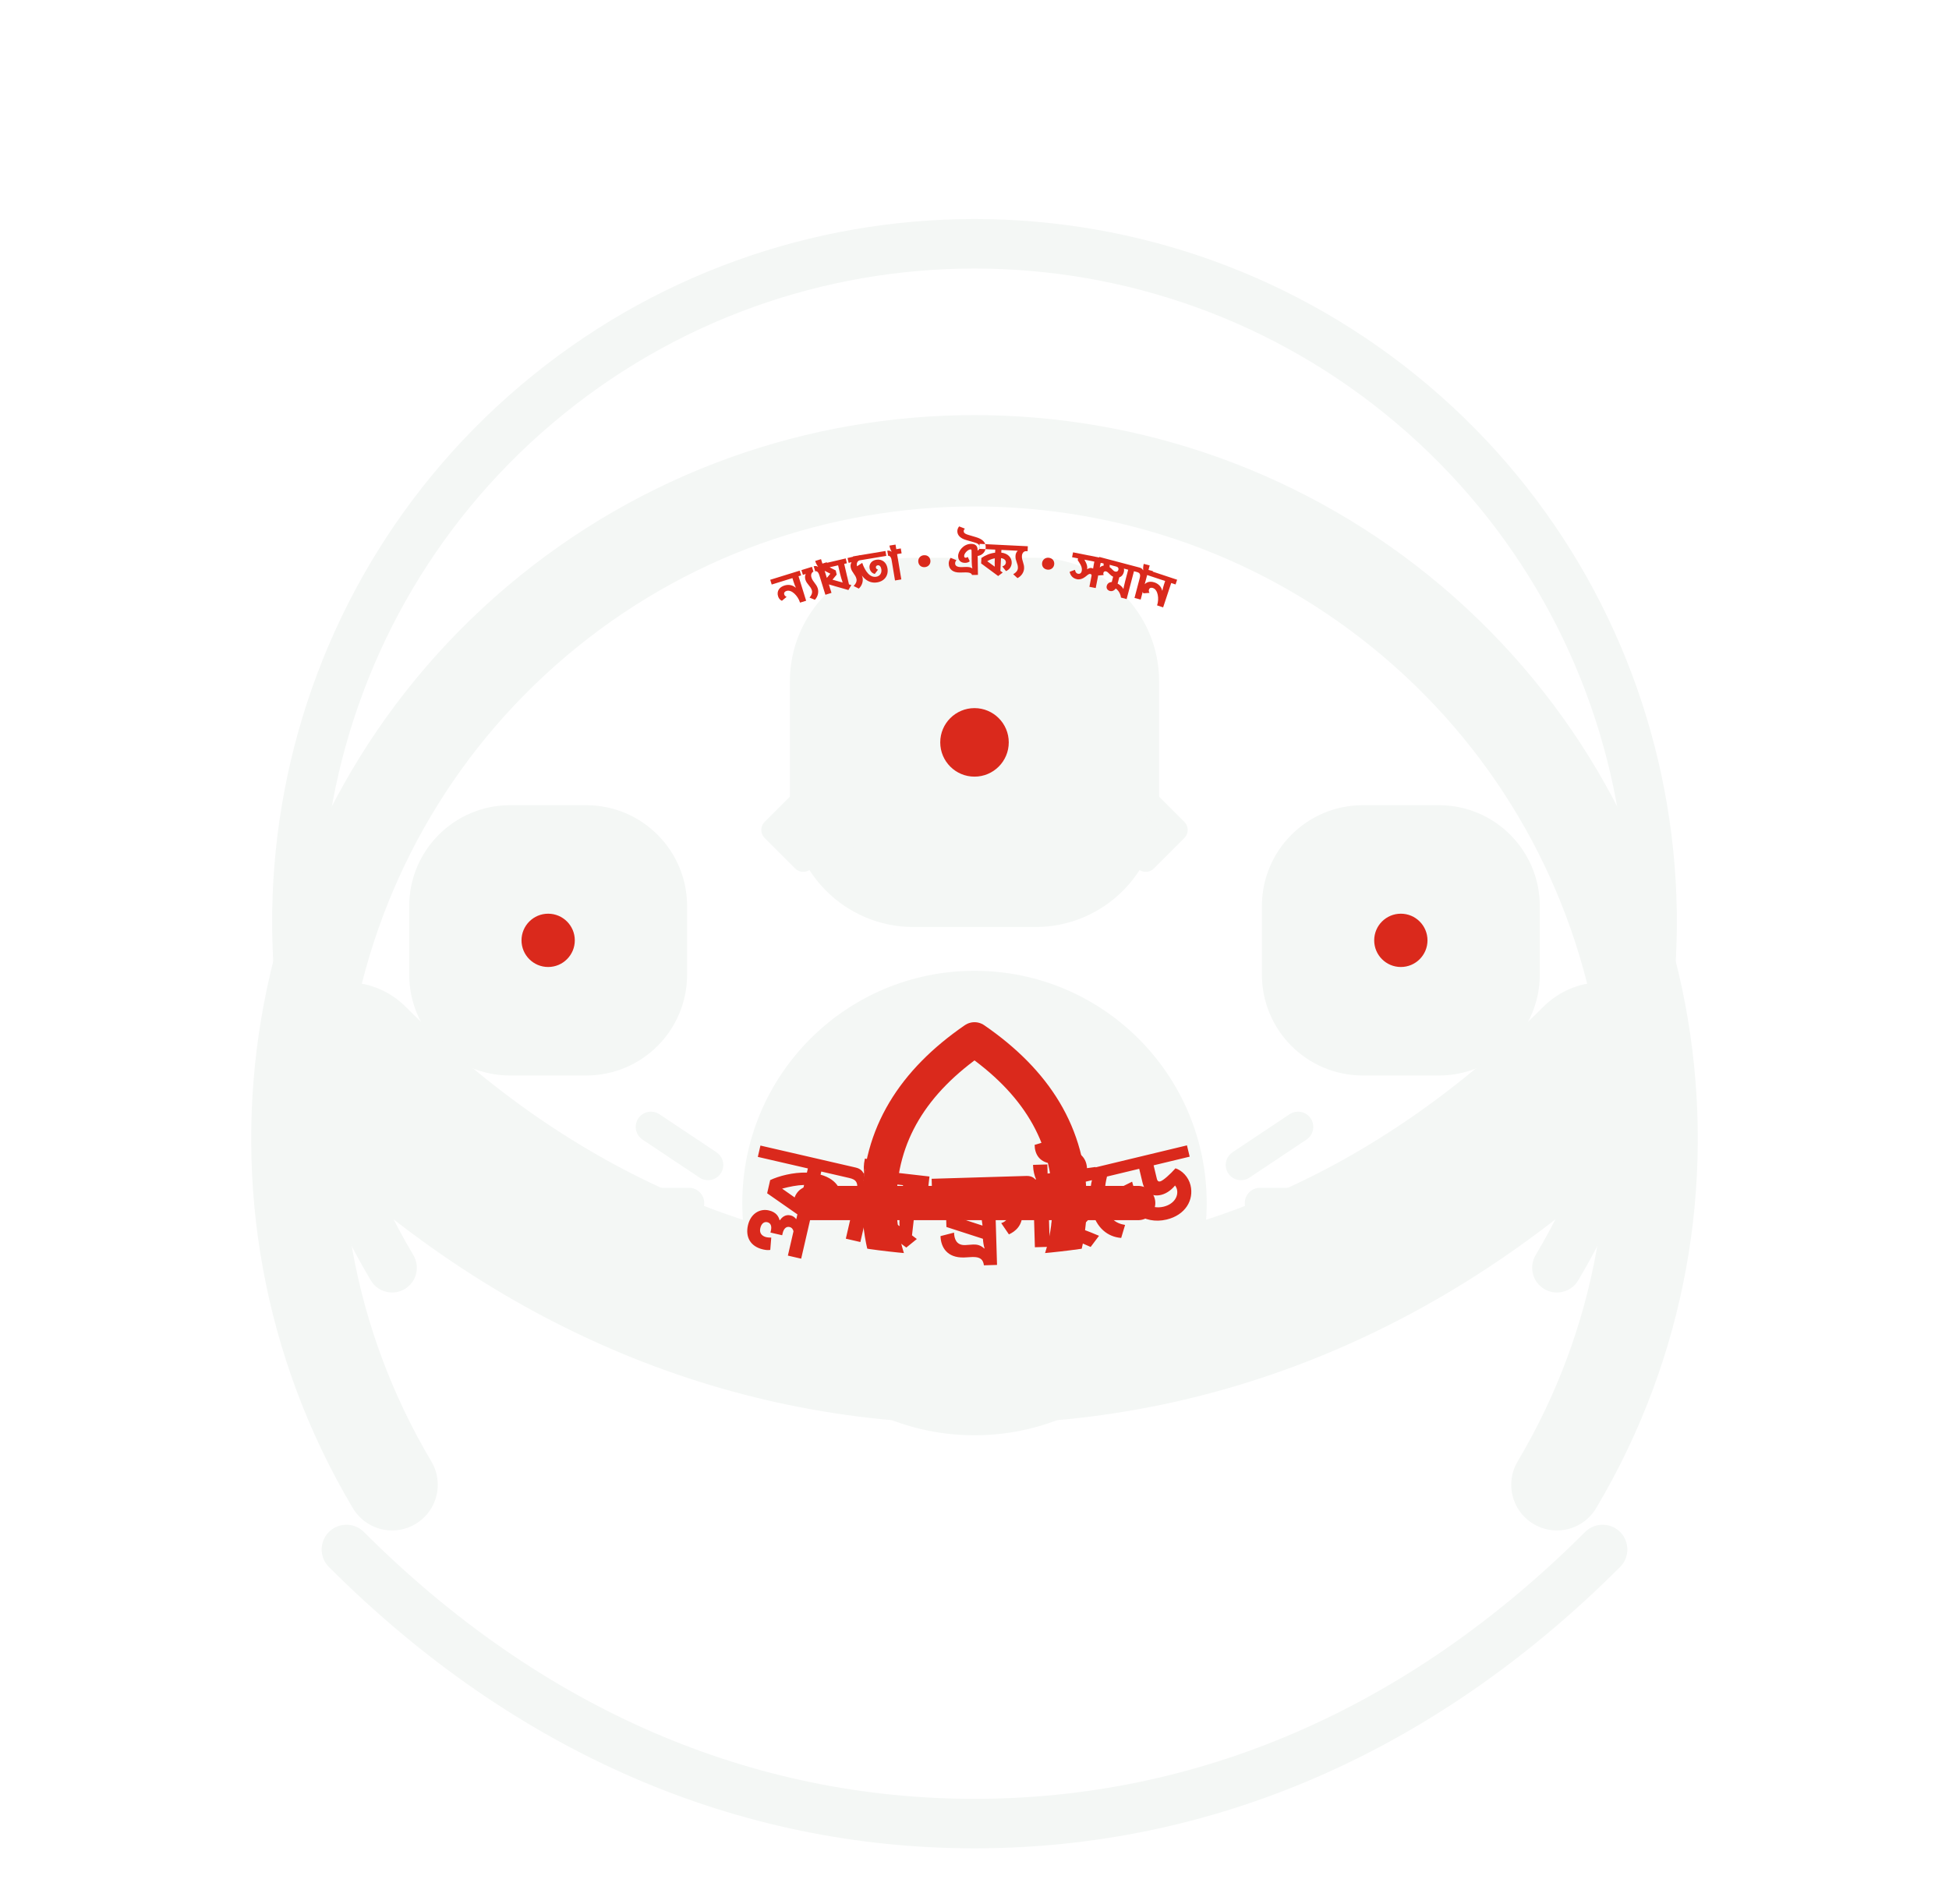
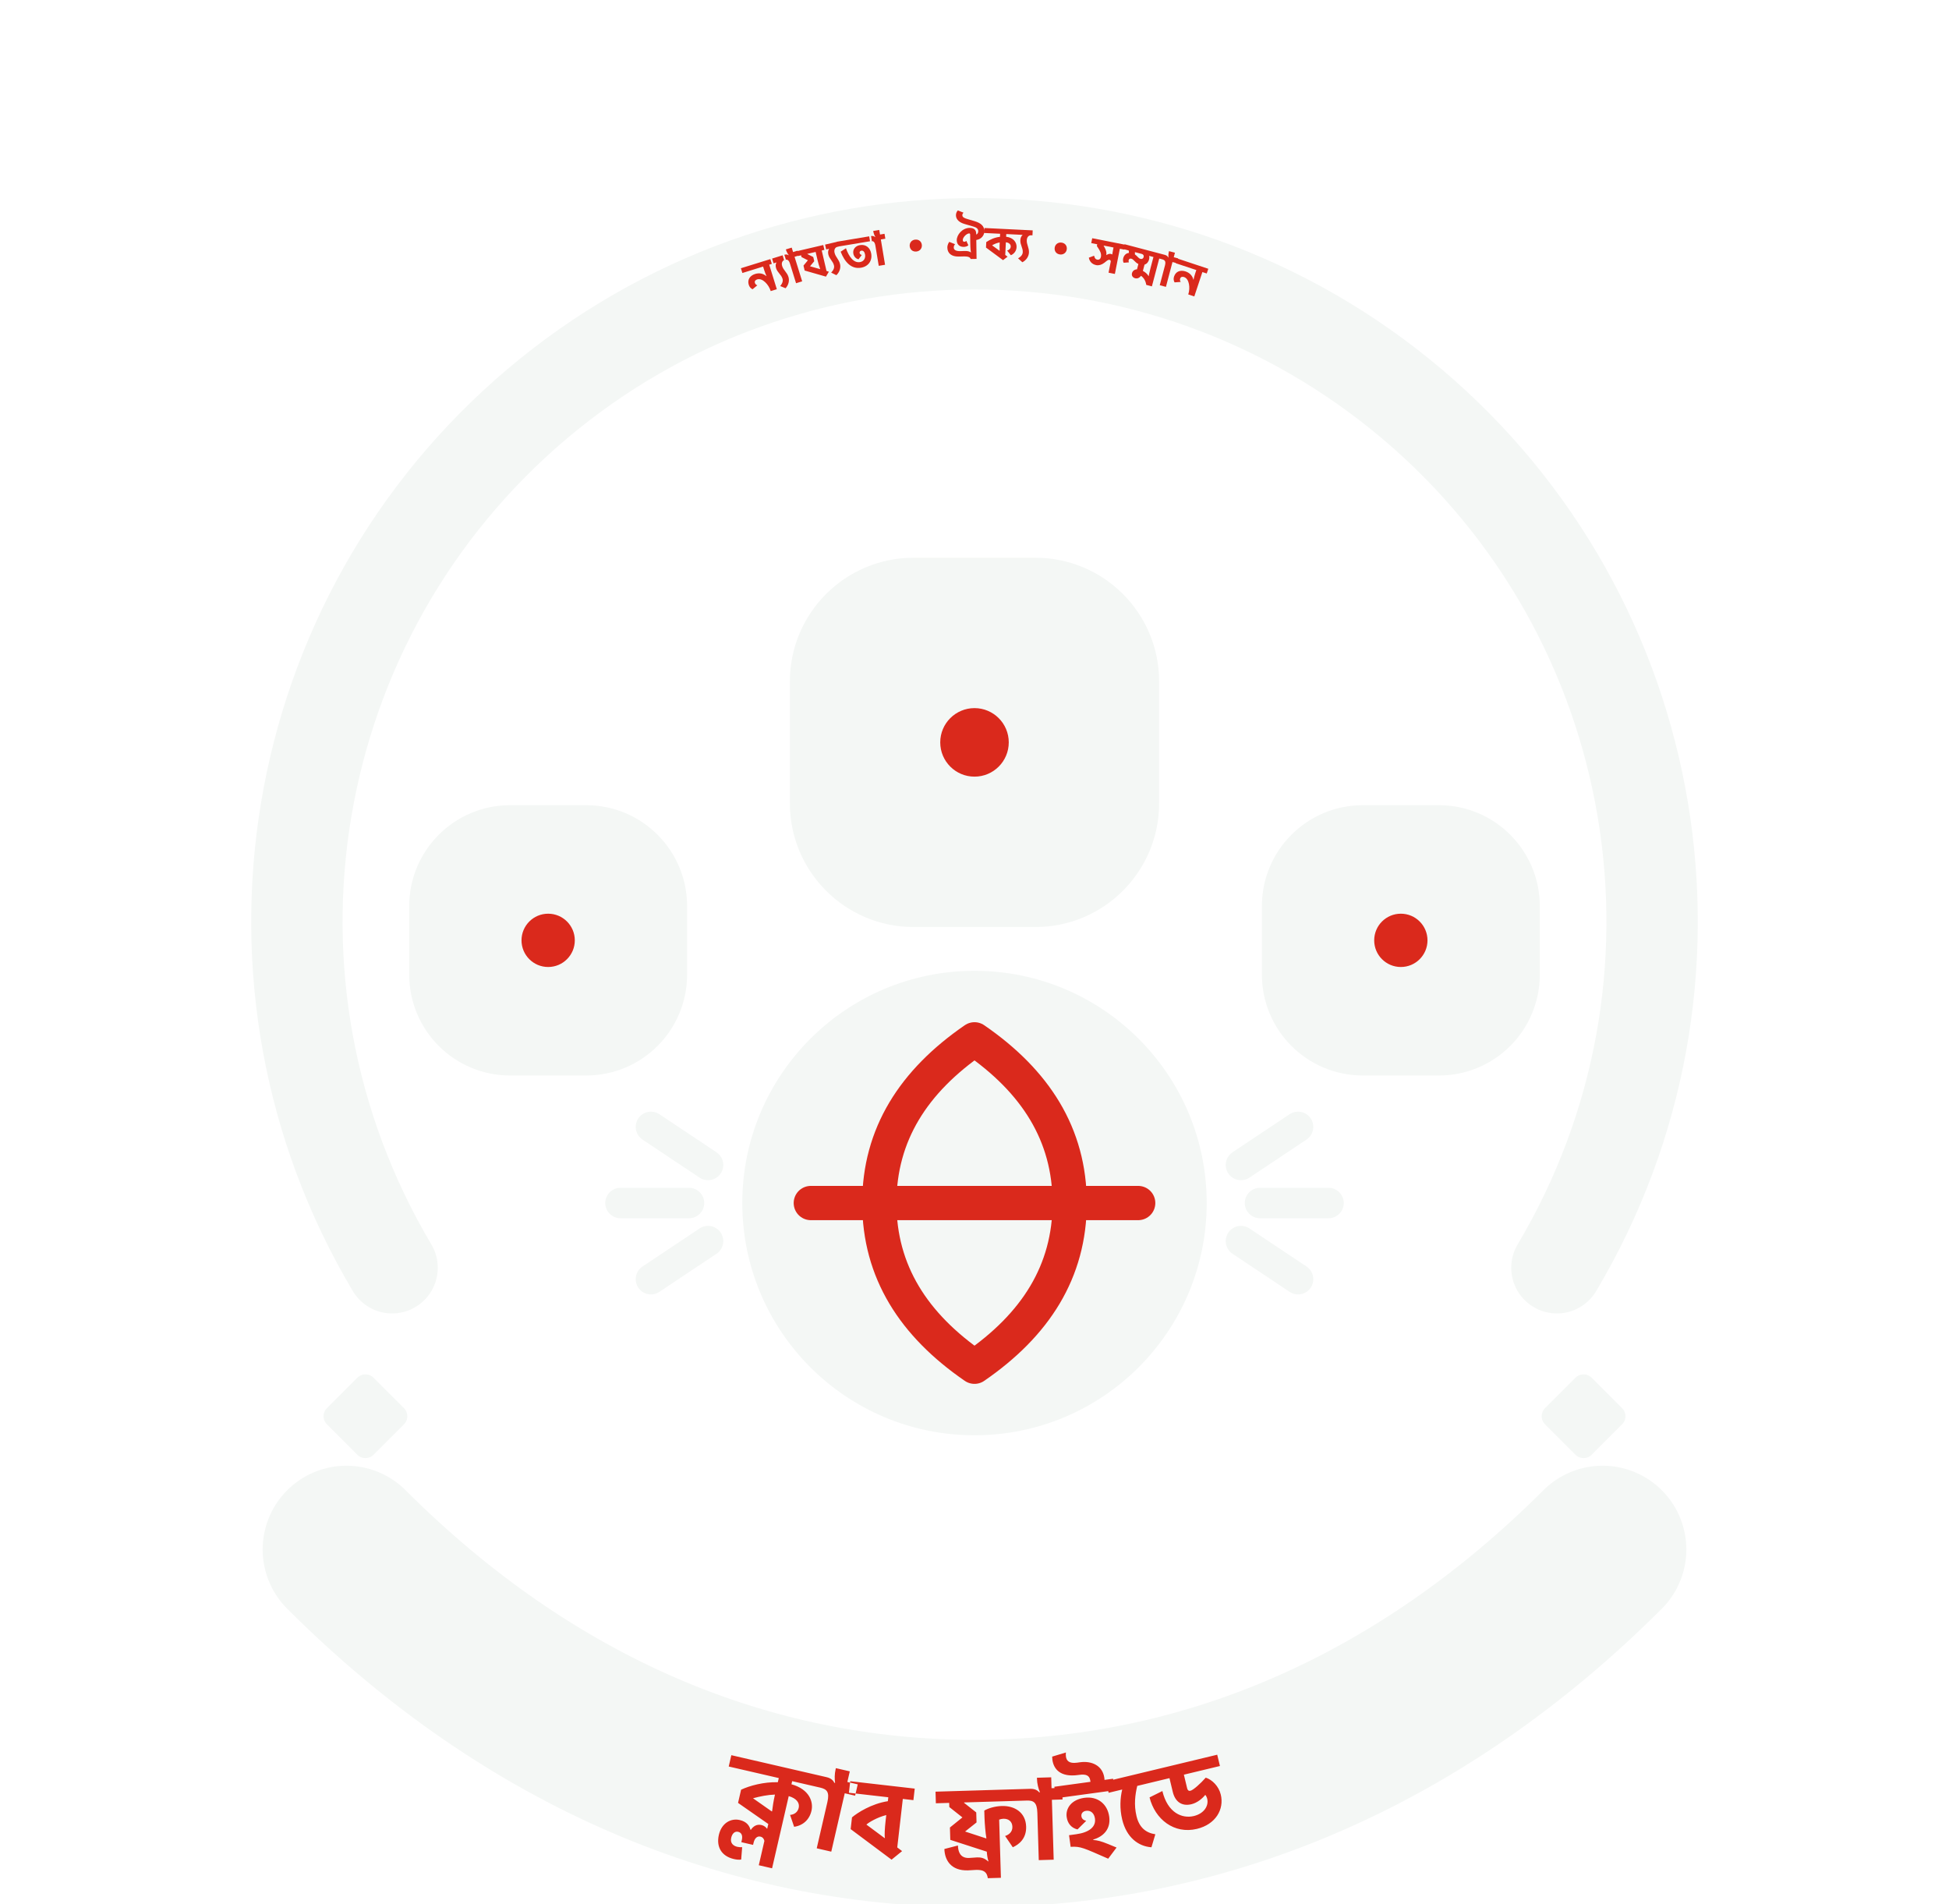
<svg xmlns="http://www.w3.org/2000/svg" viewBox="0 0 512 500" role="img" aria-labelledby="title desc" version="1.1" id="svg15">
  <g stroke="#F4F7F5" stroke-width="13" stroke-linecap="round" stroke-linejoin="round" id="g8">
    <path fill="none" stroke="#F4F7F5" d="M103 333a178 178 0 1 1 306 0" id="path1" />
    <g id="younger-member" aria-label="younger-member">
      <rect x="114" y="218" width="60" height="58" rx="20" fill="#F4F7F5" stroke="#F4F7F5" id="rect1" />
      <circle cx="144" cy="247" r="7" fill="#DA291C" stroke="none" id="circle1" />
    </g>
    <g id="adult-member" aria-label="adult-member">
      <rect x="214" y="153" width="84" height="84" rx="26" fill="#F4F7F5" stroke="#F4F7F5" id="rect2" />
      <circle cx="256" cy="195" r="9" fill="#DA291C" stroke="none" id="circle2" />
    </g>
    <g id="older-member" aria-label="older-member">
      <rect x="338" y="218" width="60" height="58" rx="20" fill="#F4F7F5" stroke="#F4F7F5" id="rect3" />
      <circle cx="368" cy="247" r="7" fill="#DA291C" stroke="none" id="circle3" />
    </g>
    <circle cx="256" cy="316" r="55" fill="#F4F7F5" stroke="#F4F7F5" stroke-width="12" id="circle4" />
    <path fill="none" stroke="#DA291C" stroke-width="9" d="M256 273c-16 11-25 25-25 43s9 32 25 43m0-86c16 11 25 25 25 43s-9 32-25 43m-43-43h86" id="path4" />
    <path fill="none" stroke="#F4F7F5" stroke-width="8" d="M181 316h-18M186 306l-15-10M186 326l-15 10M331 316h18M326 306l15-10M326 326l15 10" id="path5" />
    <path fill="none" stroke="#F4F7F5" d="M91 407c48 48 105 72 165 72s117-24 165-72" id="path6" />
-     <path fill="#F4F7F5" stroke="#F4F7F5" stroke-width="6" d="m211 210 8 8-8 8-8-8z" id="path7" />
-     <path fill="#F4F7F5" stroke="#F4F7F5" stroke-width="6" d="m301 210 8 8-8 8-8-8z" id="path8" />
+     <path fill="#F4F7F5" stroke="#F4F7F5" stroke-width="6" d="m96 364 8 8-8 8-8-8z" id="path7" />
+     <path fill="#F4F7F5" stroke="#F4F7F5" stroke-width="6" d="m416 364 8 8-8 8-8-8z" id="path8" />
  </g>
  <defs id="defs8">
-     <path id="motto-arc" d="M103 390a178 178 0 1 1 306 0" />
-     <path id="name-arc" d="M91 280c48 48 105 72 165 72s117-24 165-72" />
+     <path id="motto-arc" d="M103 333a178 178 0 1 1 306 0" />
+     <path id="name-arc" d="M91 407c48 48 105 72 165 72s117-24 165-72" />
  </defs>
-   <path d="M103 390a178 178 0 1 1 306 0" fill="none" stroke="#F4F7F5" stroke-width="24" stroke-linecap="round" id="path9" />
-   <path d="M91 280c48 48 105 72 165 72s117-24 165-72" fill="none" stroke="#F4F7F5" stroke-width="44" stroke-linecap="round" id="path10" />
+   <path d="M103 333a178 178 0 1 1 306 0" fill="none" stroke="#F4F7F5" stroke-width="24" stroke-linecap="round" id="path9" />
+   <path d="M91 407c48 48 105 72 165 72s117-24 165-72" fill="none" stroke="#F4F7F5" stroke-width="44" stroke-linecap="round" id="path10" />
  <g font-family="Kohinoor Bangla, Bangla Sangam MN, sans-serif" text-anchor="middle" id="g15">
    <g id="text14" style="font-weight:700;font-size:12px;letter-spacing:0" aria-label="ন্যায্যতা•ঐক্য•সম্মান">
-       <path style="fill:#da291c" d="m 206.654,156.77 c -0.279,-0.089 -0.529,-0.288 -0.632,-0.621 -0.142,-0.458 0.123,-0.779 0.604,-0.929 1.375,-0.427 3.012,1.365 3.52,3.004 l 0.021,0.069 1.605,-0.498 -1.998,-6.441 1.146,-0.356 -0.388,-1.249 -8.195,2.542 0.388,1.249 5.444,-1.689 0.277,0.894 c 0.188,0.607 0.416,1.178 0.605,1.584 l -0.042,0.026 c -0.824,-0.712 -1.872,-0.889 -2.926,-0.562 -1.352,0.42 -2.103,1.482 -1.68,2.846 0.188,0.607 0.568,0.98 1.004,1.171 z m 4.988,-5.995 -1.18,0.366 -0.388,-1.249 3.679,-1.141 0.388,1.249 -0.332,0.103 c -0.562,0.174 -0.889,0.778 -0.633,1.604 0.348,1.123 1.275,1.64 1.652,2.855 0.306,0.986 0.027,2.153 -0.757,2.986 l -1.411,-0.58 c 0.654,-0.768 0.773,-1.396 0.606,-1.934 -0.345,-1.112 -1.318,-1.576 -1.688,-2.768 -0.206,-0.665 -0.079,-1.144 0.08,-1.444 z m 2.54,-3.314 c 0.167,0.539 0.435,0.996 0.727,1.37 l -0.08,0.025 c -0.191,-0.129 -0.537,-0.273 -1.064,-0.11 l -0.47,0.146 0.388,1.249 0.046,-0.014 c 0.722,-0.224 1.168,-0.124 1.516,1 l 1.582,5.1 1.605,-0.498 -1.998,-6.441 1.146,-0.356 -0.388,-1.249 -1.146,0.356 -0.363,-1.169 -1.536,0.476 z m 3.802,1.541 2.185,-0.509 0.526,2.256 c 0.15,0.643 0.453,1.681 0.671,2.246 l -0.047,0.011 -2.625,-0.744 1.107,-1.33 -0.256,-1.099 -1.551,-0.785 z m 4.893,5.981 0.769,-1.3 -0.623,-0.188 -1.253,-5.376 1.169,-0.272 -0.297,-1.274 -7.409,1.727 0.297,1.274 0.818,-0.191 0.106,0.456 1.678,0.854 -1.155,1.39 0.302,1.297 z m 0.798,-7.308 -1.204,0.281 -0.297,-1.274 3.751,-0.874 0.297,1.274 -0.339,0.079 c -0.573,0.133 -0.943,0.713 -0.747,1.554 0.267,1.145 1.154,1.727 1.443,2.966 0.234,1.005 -0.128,2.149 -0.97,2.924 l -1.366,-0.68 c 0.707,-0.719 0.871,-1.337 0.743,-1.886 -0.264,-1.134 -1.202,-1.667 -1.485,-2.882 -0.158,-0.678 0.004,-1.147 0.183,-1.435 z m 6.134,3.078 c -0.681,-0.142 -1.239,-0.718 -1.373,-1.523 -0.181,-1.089 0.555,-2.002 1.738,-2.2 1.61,-0.268 2.716,0.752 2.965,2.243 0.315,1.894 -0.776,3.377 -2.693,3.697 -2.509,0.418 -4.239,-1.423 -5.336,-4.208 l 1.393,-0.913 c 0.793,2.277 2.04,3.918 3.685,3.644 1.053,-0.175 1.492,-1.051 1.336,-1.986 -0.11,-0.663 -0.464,-1.103 -0.972,-1.018 -0.296,0.049 -0.511,0.292 -0.46,0.6 0.043,0.26 0.262,0.479 0.574,0.525 z m 3.277,-6.105 0.215,1.29 -9.008,1.5 -0.215,-1.29 z m 0.6,-1.219 c 0.093,0.556 0.296,1.046 0.534,1.456 l -0.083,0.014 c -0.172,-0.154 -0.495,-0.343 -1.04,-0.253 l -0.485,0.081 0.215,1.29 0.047,-0.008 c 0.746,-0.124 1.174,0.036 1.367,1.196 l 0.877,5.267 1.657,-0.276 -1.108,-6.652 1.184,-0.197 -0.215,-1.29 -1.184,0.197 -0.201,-1.207 -1.586,0.264 z" id="path15" />
-       <path style="fill:#da291c" d="m 241.228,147.543 c 0.076,0.873 0.734,1.514 1.738,1.427 0.921,-0.08 1.53,-0.832 1.454,-1.704 -0.076,-0.873 -0.734,-1.514 -1.738,-1.427 -0.921,0.08 -1.53,0.832 -1.454,1.704 z" id="path16" />
-       <path style="fill:#da291c" d="m 255.344,151.028 1.56,-0.022 -0.069,-4.968 c 1.341,-0.199 2.131,-1.254 2.116,-2.346 -0.017,-1.236 -0.797,-2.077 -2.581,-2.604 l -1.892,-0.562 c -0.747,-0.218 -1.303,-0.462 -1.31,-0.978 -0.004,-0.264 0.078,-0.457 0.314,-0.688 l -1.508,-0.591 c -0.283,0.328 -0.494,0.751 -0.486,1.291 0.017,1.224 1.095,1.929 2.228,2.261 l 2.35,0.687 c 0.843,0.24 1.268,0.582 1.277,1.206 0.007,0.468 -0.217,0.759 -0.527,0.907 l -0.003,-0.216 c -0.013,-0.96 -0.514,-1.565 -1.75,-1.548 -1.944,0.027 -3.382,1.871 -3.363,3.239 0.015,1.056 0.661,1.767 1.849,1.75 0.444,-0.006 0.91,-0.145 1.206,-0.413 l -0.544,-1.169 c -0.083,0.097 -0.273,0.232 -0.513,0.235 -0.264,0.004 -0.41,-0.114 -0.414,-0.462 -0.01,-0.684 0.984,-1.718 1.68,-1.728 0.144,-0.002 0.253,0.069 0.256,0.308 l 0.028,2.04 c 0.026,1.86 0.116,2.291 0.193,2.626 l -0.048,6.7e-4 c -0.436,-0.318 -1.013,-0.37 -1.637,-0.361 -0.372,0.005 -0.768,0.035 -1.152,0.04 -1.284,0.018 -1.686,-0.421 -1.693,-0.949 -0.005,-0.384 0.159,-0.674 0.36,-0.869 l -1.533,-0.615 c -0.141,0.182 -0.518,0.751 -0.507,1.519 0.021,1.476 1.101,2.361 2.913,2.336 0.36,-0.005 1.056,-0.027 1.464,-0.032 1.368,-0.019 1.649,0.349 1.738,0.672 z m 7.956,-2.242 c 0.512,-0.143 0.915,-0.52 0.94,-1.035 0.028,-0.563 -0.417,-1.054 -1.277,-1.144 l -0.164,3.332 0.615,0.451 -1.198,0.914 -4.475,-3.308 0.071,-1.438 c 0.982,-0.661 2.187,-1.226 3.6,-1.385 l 0.04,-0.803 -4.183,-0.206 0.064,-1.306 9.313,0.458 -0.064,1.306 -3.512,-0.173 -0.035,0.707 c 1.912,0.214 2.798,1.483 2.737,2.73 -0.048,0.971 -0.615,1.748 -1.498,2.125 z m -3.957,-1.372 1.937,1.405 0.048,0.002 c -0.042,-0.603 -0.024,-1.467 0.007,-2.102 l 0.004,-0.072 c -0.776,0.142 -1.426,0.422 -1.996,0.767 z m 7.993,-2.754 -1.235,-0.061 0.064,-1.306 3.847,0.189 -0.064,1.306 -0.348,-0.017 c -0.587,-0.029 -1.102,0.426 -1.145,1.289 -0.058,1.175 0.636,1.978 0.573,3.248 -0.051,1.031 -0.713,2.031 -1.735,2.546 l -1.127,-1.029 c 0.878,-0.497 1.205,-1.046 1.233,-1.609 0.057,-1.163 -0.698,-1.933 -0.636,-3.179 0.034,-0.695 0.319,-1.102 0.57,-1.33 z" id="path17" />
-       <path style="fill:#da291c" d="m 273.758,147.864 c -0.111,0.869 0.395,1.636 1.395,1.764 0.916,0.117 1.672,-0.487 1.783,-1.356 0.111,-0.869 -0.395,-1.636 -1.395,-1.764 -0.916,-0.117 -1.672,0.487 -1.783,1.356 z" id="path18" />
-       <path style="fill:#da291c" d="m 282.938,152.149 c 0.671,0.133 1.424,-0.086 2.084,-0.579 0.573,-0.425 0.972,-0.897 1.408,-0.811 0.247,0.049 0.368,0.244 0.317,0.503 l -0.567,2.873 1.66,0.328 1.306,-6.616 1.165,0.23 0.253,-1.283 -8.676,-1.713 -0.253,1.283 1.566,0.309 -0.091,0.459 0.357,0.547 c 0.461,0.703 0.877,1.445 0.705,2.316 -0.095,0.483 -0.443,0.818 -0.961,0.715 -0.565,-0.112 -0.719,-0.57 -0.824,-1.031 l -1.385,0.509 c 0.134,0.809 0.677,1.712 1.937,1.96 z m 4.22,-2.787 c -0.13,-0.087 -0.243,-0.134 -0.443,-0.173 -0.412,-0.081 -0.826,0.155 -1.117,0.33 0.021,-0.167 0.032,-0.348 0.02,-0.534 -0.027,-0.421 -0.167,-0.889 -0.47,-1.463 l -0.251,-0.465 0.009,-0.047 2.578,0.509 -0.156,0.789 c -0.035,0.177 -0.142,0.779 -0.172,1.055 z m 5.798,0.772 c -0.545,-0.144 -0.808,-0.747 -1.455,-1.166 0.017,-0.206 0.02,-0.404 -7.7e-4,-0.608 l 1.798,0.475 c 0.441,0.116 0.599,0.456 0.501,0.827 -0.098,0.371 -0.392,0.592 -0.844,0.472 z m 2.167,4.581 c -0.281,-0.533 -0.836,-1.065 -1.524,-1.42 l 0.435,-1.648 c 0.69,-0.215 1.044,-0.804 1.182,-1.326 0.116,-0.441 0.088,-0.759 0.021,-0.975 l 1.137,0.3 -0.778,2.947 c -0.404,1.532 -0.473,2.122 -0.473,2.122 z m 3.943,-4.358 0.334,-1.265 -10.616,-2.802 -0.334,1.265 1.416,0.374 c 0.062,0.19 0.076,0.417 0.053,0.647 -0.778,0.08 -1.286,0.641 -1.482,1.384 -0.129,0.487 -0.035,0.934 0.118,1.198 l 1.381,-0.107 c -0.079,-0.17 -0.129,-0.357 -0.068,-0.589 0.077,-0.29 0.323,-0.473 0.706,-0.372 0.615,0.162 0.945,0.982 1.842,1.392 l -0.356,1.395 c -0.667,0.035 -1.164,0.413 -1.32,1.004 -0.184,0.696 0.243,1.194 0.835,1.35 0.499,0.132 1.089,-0.035 1.525,-0.652 0.796,0.558 1.256,1.448 1.38,2.387 l 1.485,0.392 1.929,-7.31 z m 1.37,-2.133 c -0.144,0.545 -0.16,1.075 -0.11,1.547 l -0.081,-0.021 c -0.093,-0.211 -0.311,-0.516 -0.844,-0.657 l -0.476,-0.126 -0.334,1.265 0.046,0.012 c 0.731,0.193 1.056,0.514 0.756,1.652 l -1.363,5.163 1.624,0.429 1.721,-6.521 1.16,0.306 0.334,-1.265 -1.16,-0.306 0.312,-1.183 -1.555,-0.41 z m 1.554,7.505 c -0.175,-0.235 -0.263,-0.542 -0.153,-0.873 0.151,-0.456 0.553,-0.562 1.032,-0.404 1.367,0.454 1.655,2.863 1.114,4.491 l -0.023,0.068 1.594,0.529 2.124,-6.401 1.139,0.378 0.412,-1.241 -8.143,-2.702 -0.412,1.241 5.41,1.795 -0.295,0.888 c -0.2,0.604 -0.348,1.2 -0.43,1.64 l -0.049,-0.004 c -0.256,-1.058 -1.004,-1.813 -2.052,-2.16 -1.344,-0.446 -2.573,-0.019 -3.023,1.336 -0.2,0.604 -0.109,1.127 0.135,1.537 z" id="path19" />
+       <path style="fill:#da291c" d="m 198.95,74.938 c -0.279,-0.089 -0.529,-0.288 -0.632,-0.621 -0.142,-0.458 0.123,-0.779 0.604,-0.929 1.375,-0.427 3.012,1.365 3.52,3.004 l 0.021,0.069 1.605,-0.498 -1.998,-6.441 1.146,-0.356 -0.388,-1.249 -8.195,2.542 0.388,1.249 5.444,-1.689 0.277,0.894 c 0.188,0.607 0.416,1.178 0.605,1.584 l -0.042,0.026 c -0.824,-0.712 -1.872,-0.889 -2.926,-0.562 -1.352,0.42 -2.103,1.482 -1.68,2.846 0.188,0.607 0.568,0.98 1.004,1.171 z m 4.988,-5.995 -1.18,0.366 -0.388,-1.249 3.679,-1.141 0.388,1.249 -0.332,0.103 c -0.562,0.174 -0.889,0.778 -0.633,1.604 0.348,1.123 1.275,1.64 1.652,2.855 0.306,0.986 0.027,2.153 -0.757,2.986 l -1.411,-0.58 c 0.654,-0.768 0.773,-1.396 0.606,-1.934 -0.345,-1.112 -1.318,-1.576 -1.688,-2.768 -0.206,-0.665 -0.079,-1.144 0.08,-1.444 z m 2.54,-3.314 c 0.167,0.539 0.435,0.996 0.727,1.37 l -0.08,0.025 c -0.191,-0.129 -0.537,-0.273 -1.064,-0.11 l -0.47,0.146 0.388,1.249 0.046,-0.014 c 0.722,-0.224 1.168,-0.124 1.516,1 l 1.582,5.1 1.605,-0.498 -1.998,-6.441 1.146,-0.356 -0.388,-1.249 -1.146,0.356 -0.363,-1.169 -1.536,0.476 z m 5.605,1.052 2.185,-0.509 0.526,2.256 c 0.15,0.643 0.453,1.681 0.671,2.246 l -0.047,0.011 -2.625,-0.744 1.107,-1.33 -0.256,-1.099 -1.551,-0.785 z m 4.893,5.981 0.769,-1.3 -0.623,-0.188 -1.253,-5.376 1.169,-0.272 -0.297,-1.274 -7.409,1.727 0.297,1.274 0.818,-0.191 0.106,0.456 1.678,0.854 -1.155,1.39 0.302,1.297 z m 0.798,-7.308 -1.204,0.281 -0.297,-1.274 3.751,-0.874 0.297,1.274 -0.339,0.079 c -0.573,0.133 -0.943,0.713 -0.747,1.554 0.267,1.145 1.154,1.727 1.443,2.966 0.234,1.005 -0.128,2.149 -0.97,2.924 l -1.366,-0.68 c 0.707,-0.719 0.871,-1.337 0.743,-1.886 -0.264,-1.134 -1.202,-1.667 -1.485,-2.882 -0.158,-0.678 0.004,-1.147 0.183,-1.435 z m 7.763,2.752 c -0.681,-0.142 -1.239,-0.718 -1.373,-1.523 -0.181,-1.089 0.555,-2.002 1.738,-2.2 1.61,-0.268 2.716,0.752 2.965,2.243 0.315,1.894 -0.776,3.377 -2.693,3.697 -2.509,0.418 -4.239,-1.423 -5.336,-4.208 l 1.393,-0.913 c 0.793,2.277 2.04,3.918 3.685,3.644 1.053,-0.175 1.492,-1.051 1.336,-1.986 -0.11,-0.663 -0.464,-1.103 -0.973,-1.018 -0.296,0.049 -0.511,0.292 -0.46,0.6 0.043,0.26 0.262,0.479 0.574,0.525 z m 3.277,-6.105 0.215,1.29 -9.008,1.5 -0.215,-1.29 z m 0.6,-1.219 c 0.093,0.556 0.296,1.046 0.534,1.456 l -0.083,0.014 c -0.172,-0.154 -0.495,-0.343 -1.04,-0.253 l -0.485,0.081 0.215,1.29 0.047,-0.008 c 0.746,-0.124 1.174,0.036 1.367,1.196 l 0.877,5.267 1.657,-0.276 -1.108,-6.652 1.184,-0.197 -0.215,-1.29 -1.184,0.197 -0.201,-1.207 -1.586,0.264 z" id="path15" />
+       <path style="fill:#da291c" d="m 238.978,64.641 c 0.076,0.873 0.734,1.514 1.738,1.427 0.921,-0.08 1.53,-0.832 1.454,-1.704 -0.076,-0.873 -0.734,-1.514 -1.738,-1.427 -0.921,0.08 -1.53,0.832 -1.454,1.704 z" id="path16" />
+       <path style="fill:#da291c" d="m 254.982,68.03 1.56,-0.022 -0.069,-4.968 c 1.341,-0.199 2.131,-1.254 2.116,-2.346 -0.017,-1.236 -0.797,-2.077 -2.581,-2.604 l -1.892,-0.562 c -0.747,-0.218 -1.303,-0.462 -1.31,-0.978 -0.004,-0.264 0.078,-0.457 0.314,-0.688 l -1.508,-0.591 c -0.283,0.328 -0.494,0.751 -0.486,1.291 0.017,1.224 1.095,1.929 2.228,2.261 l 2.35,0.687 c 0.843,0.24 1.268,0.582 1.277,1.206 0.007,0.468 -0.217,0.759 -0.527,0.907 l -0.003,-0.216 c -0.013,-0.96 -0.514,-1.565 -1.75,-1.548 -1.944,0.027 -3.382,1.871 -3.363,3.239 0.015,1.056 0.661,1.767 1.849,1.75 0.444,-0.006 0.91,-0.145 1.206,-0.413 l -0.544,-1.169 c -0.083,0.097 -0.273,0.232 -0.513,0.235 -0.264,0.004 -0.41,-0.114 -0.414,-0.462 -0.01,-0.684 0.984,-1.718 1.68,-1.728 0.144,-0.002 0.253,0.068 0.256,0.308 l 0.028,2.04 c 0.026,1.86 0.116,2.291 0.193,2.626 l -0.048,6.68e-4 c -0.436,-0.318 -1.013,-0.37 -1.637,-0.361 -0.372,0.005 -0.768,0.035 -1.152,0.04 -1.284,0.018 -1.686,-0.421 -1.693,-0.949 -0.005,-0.384 0.159,-0.674 0.36,-0.869 l -1.533,-0.615 c -0.141,0.182 -0.518,0.751 -0.507,1.519 0.021,1.476 1.101,2.361 2.913,2.336 0.36,-0.005 1.056,-0.027 1.464,-0.032 1.368,-0.019 1.649,0.349 1.738,0.672 z m 9.596,-2.213 c 0.512,-0.143 0.915,-0.52 0.94,-1.035 0.028,-0.563 -0.417,-1.054 -1.277,-1.144 l -0.164,3.332 0.615,0.451 -1.198,0.914 -4.475,-3.308 0.071,-1.438 c 0.982,-0.661 2.187,-1.226 3.6,-1.385 l 0.04,-0.803 -4.183,-0.206 0.064,-1.306 9.313,0.458 -0.064,1.306 -3.512,-0.173 -0.035,0.707 c 1.912,0.214 2.798,1.483 2.737,2.73 -0.048,0.971 -0.615,1.748 -1.498,2.125 z m -3.957,-1.372 1.937,1.405 0.048,0.002 c -0.042,-0.603 -0.024,-1.467 0.007,-2.102 l 0.004,-0.072 c -0.776,0.142 -1.426,0.422 -1.996,0.767 z m 7.993,-2.754 -1.235,-0.061 0.064,-1.306 3.847,0.189 -0.064,1.306 -0.348,-0.017 c -0.587,-0.029 -1.102,0.426 -1.145,1.289 -0.058,1.175 0.636,1.978 0.573,3.248 -0.051,1.031 -0.713,2.031 -1.735,2.546 l -1.127,-1.029 c 0.878,-0.497 1.205,-1.046 1.233,-1.609 0.057,-1.163 -0.698,-1.933 -0.636,-3.179 0.034,-0.695 0.319,-1.102 0.57,-1.33 z" id="path17" />
+       <path style="fill:#da291c" d="m 277.063,65.075 c -0.111,0.869 0.395,1.636 1.395,1.764 0.917,0.117 1.672,-0.487 1.783,-1.356 0.111,-0.869 -0.395,-1.636 -1.395,-1.764 -0.917,-0.117 -1.672,0.487 -1.783,1.356 z" id="path18" />
+       <path style="fill:#da291c" d="m 287.974,69.641 c 0.671,0.133 1.424,-0.086 2.084,-0.579 0.573,-0.425 0.972,-0.897 1.408,-0.811 0.247,0.049 0.368,0.244 0.317,0.503 l -0.567,2.873 1.66,0.328 1.306,-6.616 1.165,0.23 0.253,-1.283 -8.676,-1.713 -0.253,1.283 1.566,0.309 -0.091,0.459 0.357,0.547 c 0.461,0.703 0.877,1.445 0.705,2.316 -0.095,0.483 -0.443,0.818 -0.961,0.715 -0.565,-0.112 -0.719,-0.57 -0.824,-1.031 l -1.385,0.509 c 0.134,0.809 0.677,1.712 1.937,1.96 z m 4.22,-2.787 c -0.13,-0.087 -0.243,-0.134 -0.443,-0.173 -0.412,-0.081 -0.826,0.155 -1.117,0.33 0.021,-0.167 0.032,-0.348 0.02,-0.534 -0.027,-0.421 -0.167,-0.889 -0.47,-1.463 l -0.251,-0.465 0.009,-0.047 2.578,0.509 -0.156,0.789 c -0.035,0.177 -0.142,0.779 -0.172,1.055 z m 7.397,1.141 c -0.545,-0.144 -0.808,-0.747 -1.455,-1.166 0.017,-0.206 0.02,-0.404 -7.8e-4,-0.608 l 1.798,0.475 c 0.441,0.116 0.599,0.456 0.501,0.827 -0.098,0.371 -0.392,0.592 -0.844,0.472 z m 2.167,4.581 c -0.281,-0.533 -0.836,-1.065 -1.524,-1.42 l 0.435,-1.648 c 0.69,-0.215 1.044,-0.804 1.182,-1.326 0.116,-0.441 0.088,-0.759 0.021,-0.975 l 1.137,0.3 -0.778,2.947 c -0.404,1.532 -0.473,2.122 -0.473,2.122 z m 3.943,-4.358 0.334,-1.265 -10.616,-2.802 -0.334,1.265 1.416,0.374 c 0.061,0.19 0.076,0.417 0.053,0.647 -0.778,0.08 -1.286,0.641 -1.482,1.384 -0.129,0.487 -0.035,0.934 0.118,1.198 l 1.381,-0.107 c -0.079,-0.17 -0.129,-0.357 -0.068,-0.589 0.077,-0.29 0.323,-0.473 0.706,-0.372 0.615,0.162 0.945,0.982 1.842,1.392 l -0.356,1.395 c -0.667,0.035 -1.164,0.413 -1.32,1.004 -0.184,0.696 0.243,1.194 0.835,1.35 0.499,0.132 1.089,-0.035 1.525,-0.652 0.796,0.558 1.256,1.448 1.38,2.387 l 1.485,0.392 1.929,-7.31 z m 1.37,-2.133 c -0.144,0.545 -0.16,1.075 -0.11,1.547 l -0.081,-0.021 c -0.093,-0.211 -0.31,-0.516 -0.844,-0.657 l -0.476,-0.126 -0.334,1.265 0.046,0.012 c 0.731,0.193 1.056,0.514 0.756,1.652 l -1.363,5.163 1.624,0.429 1.721,-6.521 1.16,0.306 0.334,-1.265 -1.16,-0.306 0.312,-1.183 -1.555,-0.41 z m 3.108,7.967 c -0.175,-0.235 -0.263,-0.542 -0.153,-0.873 0.151,-0.456 0.553,-0.562 1.032,-0.404 1.367,0.454 1.655,2.863 1.114,4.491 l -0.023,0.068 1.594,0.529 2.124,-6.401 1.139,0.378 0.412,-1.241 -8.143,-2.702 -0.412,1.241 5.41,1.795 -0.295,0.888 c -0.2,0.604 -0.348,1.2 -0.43,1.64 l -0.049,-0.004 c -0.256,-1.058 -1.004,-1.813 -2.052,-2.16 -1.344,-0.446 -2.573,-0.019 -3.023,1.336 -0.2,0.604 -0.109,1.127 0.135,1.537 z" id="path19" />
    </g>
-     <path d="m 224.099,309.651 0.686,-2.974 -25.019,-5.773 -0.686,2.974 13.15,3.034 -0.252,1.091 c -3.683,-0.103 -7.455,0.924 -9.65,1.969 l -0.799,3.465 7.946,5.54 -0.283,1.228 -0.082,-0.019 c -0.222,-0.281 -0.577,-0.737 -1.478,-0.944 -1.2,-0.277 -2.153,0.365 -2.735,1.266 l -0.109,-0.025 c -0.241,-0.947 -0.894,-2.103 -2.804,-2.544 -2.374,-0.548 -4.787,0.821 -5.498,3.904 -0.711,3.083 0.638,5.578 3.967,6.346 0.655,0.151 1.356,0.227 1.897,0.122 l 0.26,-3.245 c -0.38,0.027 -0.863,0.002 -1.272,-0.092 -0.982,-0.227 -1.946,-0.909 -1.606,-2.382 0.277,-1.2 1.007,-1.75 1.826,-1.561 0.818,0.189 1.259,0.894 0.957,2.204 l -0.12,0.518 3.083,0.711 0.12,-0.518 c 0.271,-1.173 0.917,-1.857 1.817,-1.65 0.655,0.151 0.936,0.676 1.033,1.129 l -1.473,6.384 3.492,0.806 4.375,-18.962 c 1.994,0.575 2.932,1.74 2.623,3.077 -0.264,1.146 -1.156,1.773 -2.269,1.862 l 1.062,3.119 c 2.344,-0.321 4.027,-1.887 4.562,-4.206 0.535,-2.319 -0.51,-5.635 -5.262,-6.961 l 0.189,-0.819 z m -13.631,6.022 -0.136,-0.032 -4.871,-3.423 c 1.899,-0.51 3.889,-0.913 5.769,-0.968 l -0.057,0.246 c -0.302,1.31 -0.571,2.972 -0.705,4.176 z m 16.697,-11.09 c -0.296,1.282 -0.294,2.518 -0.145,3.616 l -0.191,-0.044 c -0.233,-0.485 -0.762,-1.182 -2.017,-1.471 l -1.119,-0.258 -0.686,2.974 0.109,0.025 c 1.719,0.397 2.5,1.123 1.883,3.796 l -2.801,12.141 3.82,0.881 3.538,-15.333 2.728,0.63 0.686,-2.974 -2.728,-0.63 0.642,-2.783 -3.656,-0.844 z m 10.064,6.725 -10.348,-1.186 0.348,-3.032 16.941,1.942 -0.348,3.032 -2.782,-0.319 -1.46,12.741 1.271,0.963 -2.766,2.248 -10.748,-8.024 0.354,-3.088 c 1.374,-1.167 5.09,-3.588 9.421,-4.247 z m -0.536,4.673 c -2.38,0.601 -4.527,1.877 -5.219,2.502 l 4.753,3.532 0.111,0.013 c -0.143,-0.721 -0.031,-2.681 0.164,-4.378 z m 21.784,16.377 3.442,-0.103 -0.458,-15.281 c 0.332,-0.122 0.722,-0.218 1.086,-0.229 1.315,-0.04 2.345,0.658 2.388,2.113 0.044,1.455 -1.084,2.161 -1.917,2.411 l 2.022,2.965 c 1.603,-0.72 3.602,-2.265 3.507,-5.428 -0.109,-3.638 -2.939,-5.514 -6.409,-5.41 -1.763,0.053 -3.54,0.582 -4.586,1.202 l 0.055,1.847 c 0.046,1.539 0.262,4.054 0.5,5.447 l -0.112,0.003 -5.488,-1.796 3.01,-2.387 -0.079,-2.631 -3.185,-2.51 -0.003,-0.112 17.464,-0.524 -0.091,-3.051 -24.881,0.746 0.091,3.051 3.498,-0.105 0.033,1.092 3.443,2.726 -3.282,2.648 0.097,3.247 9.589,3.102 c 0.052,0.811 0.195,1.843 0.44,2.536 l -0.112,0.003 c -0.922,-0.869 -1.881,-1.064 -2.86,-1.035 -0.924,0.028 -1.089,0.117 -2.153,0.149 -2.379,0.071 -2.854,-1.763 -2.899,-3.275 l -3.558,0.919 c 0.088,2.939 1.741,5.746 6.191,5.613 1.147,-0.034 1.09,-0.089 2.153,-0.121 2.015,-0.06 2.847,0.587 3.063,2.177 z m 12.915,-26.103 c 0.04,1.315 0.355,2.51 0.778,3.534 l -0.196,0.006 c -0.348,-0.41 -1.037,-0.949 -2.324,-0.911 l -1.147,0.034 0.091,3.051 0.112,-0.003 c 1.763,-0.053 2.703,0.451 2.785,3.194 l 0.374,12.454 3.918,-0.118 -0.472,-15.729 2.799,-0.084 -0.091,-3.051 -2.799,0.084 -0.086,-2.855 -3.75,0.113 z m 4.216,10.336 c 0.216,1.581 1.155,2.866 2.847,3.256 l 2.29,-2.263 c -0.787,-0.175 -1.184,-0.601 -1.264,-1.184 -0.106,-0.777 0.412,-1.328 1.216,-1.438 1.304,-0.178 2.158,0.694 2.344,2.053 0.3,2.192 -1.594,3.638 -4.923,4.093 l -1.886,0.258 0.417,3.052 c 2.662,-0.166 3.435,0.322 9.865,3.116 l 2.199,-2.929 -2.157,-0.892 c -1.975,-0.804 -2.821,-0.999 -3.965,-1.097 l -0.015,-0.111 c 2.638,-0.756 4.657,-2.728 4.21,-6.002 -0.455,-3.329 -3.032,-5.435 -6.528,-4.957 -3.329,0.455 -4.974,2.687 -4.651,5.045 z m -3.81,-15.87 c 0.01,0.281 0.02,0.562 0.058,0.84 0.326,2.386 2.047,4.637 6.736,3.996 l 0.25,-0.034 c 1.803,-0.247 2.779,0.072 2.984,1.57 0.011,0.083 0.023,0.166 0.034,0.25 l -9.488,1.298 0.414,3.024 15.424,-2.109 -0.414,-3.024 -2.247,0.307 c 0.005,-0.17 -0.018,-0.337 -0.041,-0.503 -0.448,-3.274 -3.335,-4.546 -6.359,-4.133 l -0.832,0.114 c -2.164,0.296 -2.768,-0.611 -2.905,-1.609 -0.049,-0.361 -0.043,-0.729 -0.005,-1.073 z m 23.76,21.031 c -2.543,-0.396 -4.235,-1.804 -4.949,-4.771 -0.727,-3.022 -0.336,-5.708 0.193,-7.937 l 1.96,-0.471 -0.714,-2.967 -9.474,2.278 0.714,2.967 3.566,-0.858 c -0.536,2.202 -0.703,4.978 -0.009,7.864 1.133,4.71 4.202,7.053 7.69,7.309 z m 16.969,-17.933 -0.714,-2.967 -20.853,5.015 0.714,2.967 7.595,-1.827 0.871,3.621 c 0.602,2.505 2.308,3.851 4.895,3.229 1.606,-0.386 2.934,-1.57 3.642,-2.46 0.242,0.287 0.415,0.649 0.507,1.03 0.439,1.824 -0.795,3.877 -3.518,4.532 -3.022,0.727 -6.866,-0.768 -8.26,-6.567 l -3.37,1.674 c 1.436,5.731 6.426,9.715 12.442,8.268 4.928,-1.185 7.204,-5.131 6.274,-8.996 -0.537,-2.232 -2.267,-3.919 -3.953,-4.463 -1.379,1.57 -3.276,3.264 -4.011,3.441 -0.381,0.092 -0.72,3.3e-4 -0.897,-0.735 l -0.838,-3.485 z" id="text15" style="font-weight:800;font-size:28px;letter-spacing:0;fill:#da291c" aria-label="ক্লাব ফ্রাইডে" />
+     <path d="m 216.455,469.78 0.686,-2.974 -25.019,-5.773 -0.686,2.974 13.15,3.034 -0.252,1.091 c -3.683,-0.103 -7.455,0.924 -9.65,1.969 l -0.799,3.465 7.946,5.54 -0.283,1.228 -0.082,-0.019 c -0.222,-0.281 -0.577,-0.737 -1.478,-0.944 -1.2,-0.277 -2.153,0.365 -2.735,1.266 l -0.109,-0.025 c -0.241,-0.947 -0.894,-2.103 -2.804,-2.544 -2.374,-0.548 -4.787,0.821 -5.498,3.904 -0.711,3.083 0.638,5.578 3.967,6.346 0.655,0.151 1.356,0.227 1.897,0.122 l 0.26,-3.245 c -0.38,0.027 -0.863,0.002 -1.272,-0.092 -0.982,-0.227 -1.946,-0.909 -1.606,-2.382 0.277,-1.2 1.007,-1.75 1.826,-1.561 0.818,0.189 1.259,0.894 0.957,2.204 l -0.12,0.518 3.083,0.711 0.12,-0.518 c 0.271,-1.173 0.917,-1.857 1.817,-1.65 0.655,0.151 0.936,0.676 1.033,1.129 l -1.473,6.384 3.492,0.806 4.375,-18.962 c 1.994,0.575 2.932,1.74 2.623,3.077 -0.264,1.146 -1.156,1.773 -2.269,1.862 l 1.062,3.119 c 2.344,-0.321 4.027,-1.887 4.562,-4.206 0.535,-2.319 -0.51,-5.635 -5.262,-6.961 l 0.189,-0.818 z m -13.631,6.022 -0.136,-0.032 -4.871,-3.423 c 1.899,-0.51 3.889,-0.913 5.769,-0.968 l -0.057,0.246 c -0.302,1.31 -0.571,2.972 -0.705,4.176 z m 16.697,-11.09 c -0.296,1.282 -0.294,2.518 -0.145,3.616 l -0.191,-0.044 c -0.233,-0.485 -0.762,-1.182 -2.017,-1.471 l -1.119,-0.258 -0.686,2.974 0.109,0.025 c 1.719,0.397 2.5,1.123 1.883,3.796 l -2.801,12.141 3.82,0.881 3.538,-15.333 2.728,0.63 0.686,-2.974 -2.728,-0.63 0.642,-2.783 -3.656,-0.844 z m 13.836,7.375 -10.348,-1.186 0.348,-3.032 16.941,1.942 -0.348,3.032 -2.782,-0.319 -1.46,12.741 1.271,0.963 -2.766,2.248 -10.748,-8.024 0.354,-3.088 c 1.374,-1.167 5.09,-3.588 9.421,-4.247 z m -0.536,4.673 c -2.38,0.601 -4.527,1.877 -5.219,2.502 l 4.753,3.532 0.111,0.013 c -0.143,-0.721 -0.031,-2.681 0.164,-4.378 z m 26.675,16.583 3.442,-0.103 -0.458,-15.281 c 0.333,-0.122 0.722,-0.218 1.086,-0.229 1.315,-0.04 2.345,0.658 2.388,2.113 0.044,1.455 -1.084,2.161 -1.917,2.411 l 2.022,2.965 c 1.603,-0.72 3.602,-2.265 3.507,-5.428 -0.109,-3.638 -2.939,-5.514 -6.409,-5.41 -1.763,0.053 -3.54,0.582 -4.586,1.202 l 0.055,1.847 c 0.046,1.539 0.262,4.054 0.5,5.447 l -0.112,0.003 -5.488,-1.796 3.01,-2.387 -0.079,-2.631 -3.185,-2.51 -0.003,-0.112 17.464,-0.524 -0.091,-3.051 -24.881,0.746 0.091,3.051 3.498,-0.105 0.033,1.092 3.443,2.726 -3.282,2.648 0.097,3.247 9.589,3.102 c 0.052,0.811 0.195,1.843 0.44,2.536 l -0.112,0.003 c -0.922,-0.869 -1.881,-1.064 -2.86,-1.035 -0.924,0.028 -1.089,0.117 -2.153,0.149 -2.379,0.071 -2.854,-1.763 -2.899,-3.275 l -3.558,0.919 c 0.088,2.939 1.741,5.746 6.191,5.613 1.147,-0.034 1.09,-0.089 2.153,-0.121 2.015,-0.06 2.847,0.587 3.063,2.177 z m 12.915,-26.103 c 0.04,1.315 0.355,2.51 0.778,3.534 l -0.196,0.006 c -0.348,-0.41 -1.037,-0.949 -2.324,-0.911 l -1.147,0.034 0.091,3.051 0.112,-0.003 c 1.763,-0.053 2.703,0.451 2.785,3.194 l 0.374,12.454 3.918,-0.118 -0.472,-15.729 2.799,-0.084 -0.091,-3.051 -2.799,0.084 -0.086,-2.855 -3.75,0.113 z m 7.803,10.037 c 0.216,1.581 1.155,2.866 2.847,3.256 l 2.29,-2.263 c -0.787,-0.175 -1.184,-0.601 -1.264,-1.184 -0.106,-0.777 0.412,-1.328 1.216,-1.438 1.304,-0.178 2.158,0.694 2.344,2.053 0.3,2.192 -1.594,3.638 -4.923,4.093 l -1.886,0.258 0.417,3.052 c 2.662,-0.166 3.435,0.322 9.865,3.116 l 2.199,-2.929 -2.157,-0.892 c -1.975,-0.804 -2.821,-0.999 -3.965,-1.097 l -0.015,-0.111 c 2.638,-0.756 4.657,-2.728 4.21,-6.002 -0.455,-3.329 -3.032,-5.435 -6.528,-4.957 -3.329,0.455 -4.974,2.687 -4.651,5.045 z m -3.81,-15.87 c 0.01,0.281 0.02,0.562 0.058,0.84 0.326,2.386 2.047,4.637 6.736,3.996 l 0.25,-0.034 c 1.803,-0.247 2.779,0.072 2.984,1.57 0.011,0.083 0.023,0.166 0.034,0.25 l -9.488,1.298 0.414,3.024 15.424,-2.109 -0.414,-3.024 -2.247,0.307 c 0.005,-0.17 -0.018,-0.337 -0.041,-0.503 -0.448,-3.274 -3.335,-4.546 -6.359,-4.133 l -0.832,0.114 c -2.164,0.296 -2.768,-0.611 -2.905,-1.609 -0.049,-0.361 -0.043,-0.729 -0.005,-1.073 z m 27.103,20.402 c -2.543,-0.396 -4.235,-1.804 -4.949,-4.771 -0.727,-3.022 -0.336,-5.708 0.193,-7.937 l 1.96,-0.471 -0.714,-2.967 -9.474,2.278 0.714,2.967 3.566,-0.858 c -0.536,2.202 -0.703,4.978 -0.009,7.864 1.133,4.71 4.202,7.053 7.69,7.309 z m 16.969,-17.933 -0.714,-2.967 -20.853,5.015 0.714,2.967 7.595,-1.827 0.871,3.621 c 0.602,2.505 2.308,3.851 4.895,3.229 1.606,-0.386 2.934,-1.57 3.642,-2.46 0.242,0.287 0.415,0.649 0.507,1.03 0.439,1.824 -0.795,3.877 -3.518,4.532 -3.022,0.727 -6.866,-0.768 -8.26,-6.567 l -3.37,1.674 c 1.436,5.731 6.426,9.715 12.442,8.268 4.928,-1.185 7.204,-5.131 6.274,-8.996 -0.537,-2.232 -2.267,-3.919 -3.953,-4.463 -1.379,1.57 -3.276,3.264 -4.011,3.441 -0.381,0.092 -0.72,3.3e-4 -0.897,-0.735 l -0.838,-3.485 z" id="text15" style="font-weight:800;font-size:28px;letter-spacing:0;fill:#da291c" aria-label="ক্লাব ফ্রাইডে" />
  </g>
</svg>
